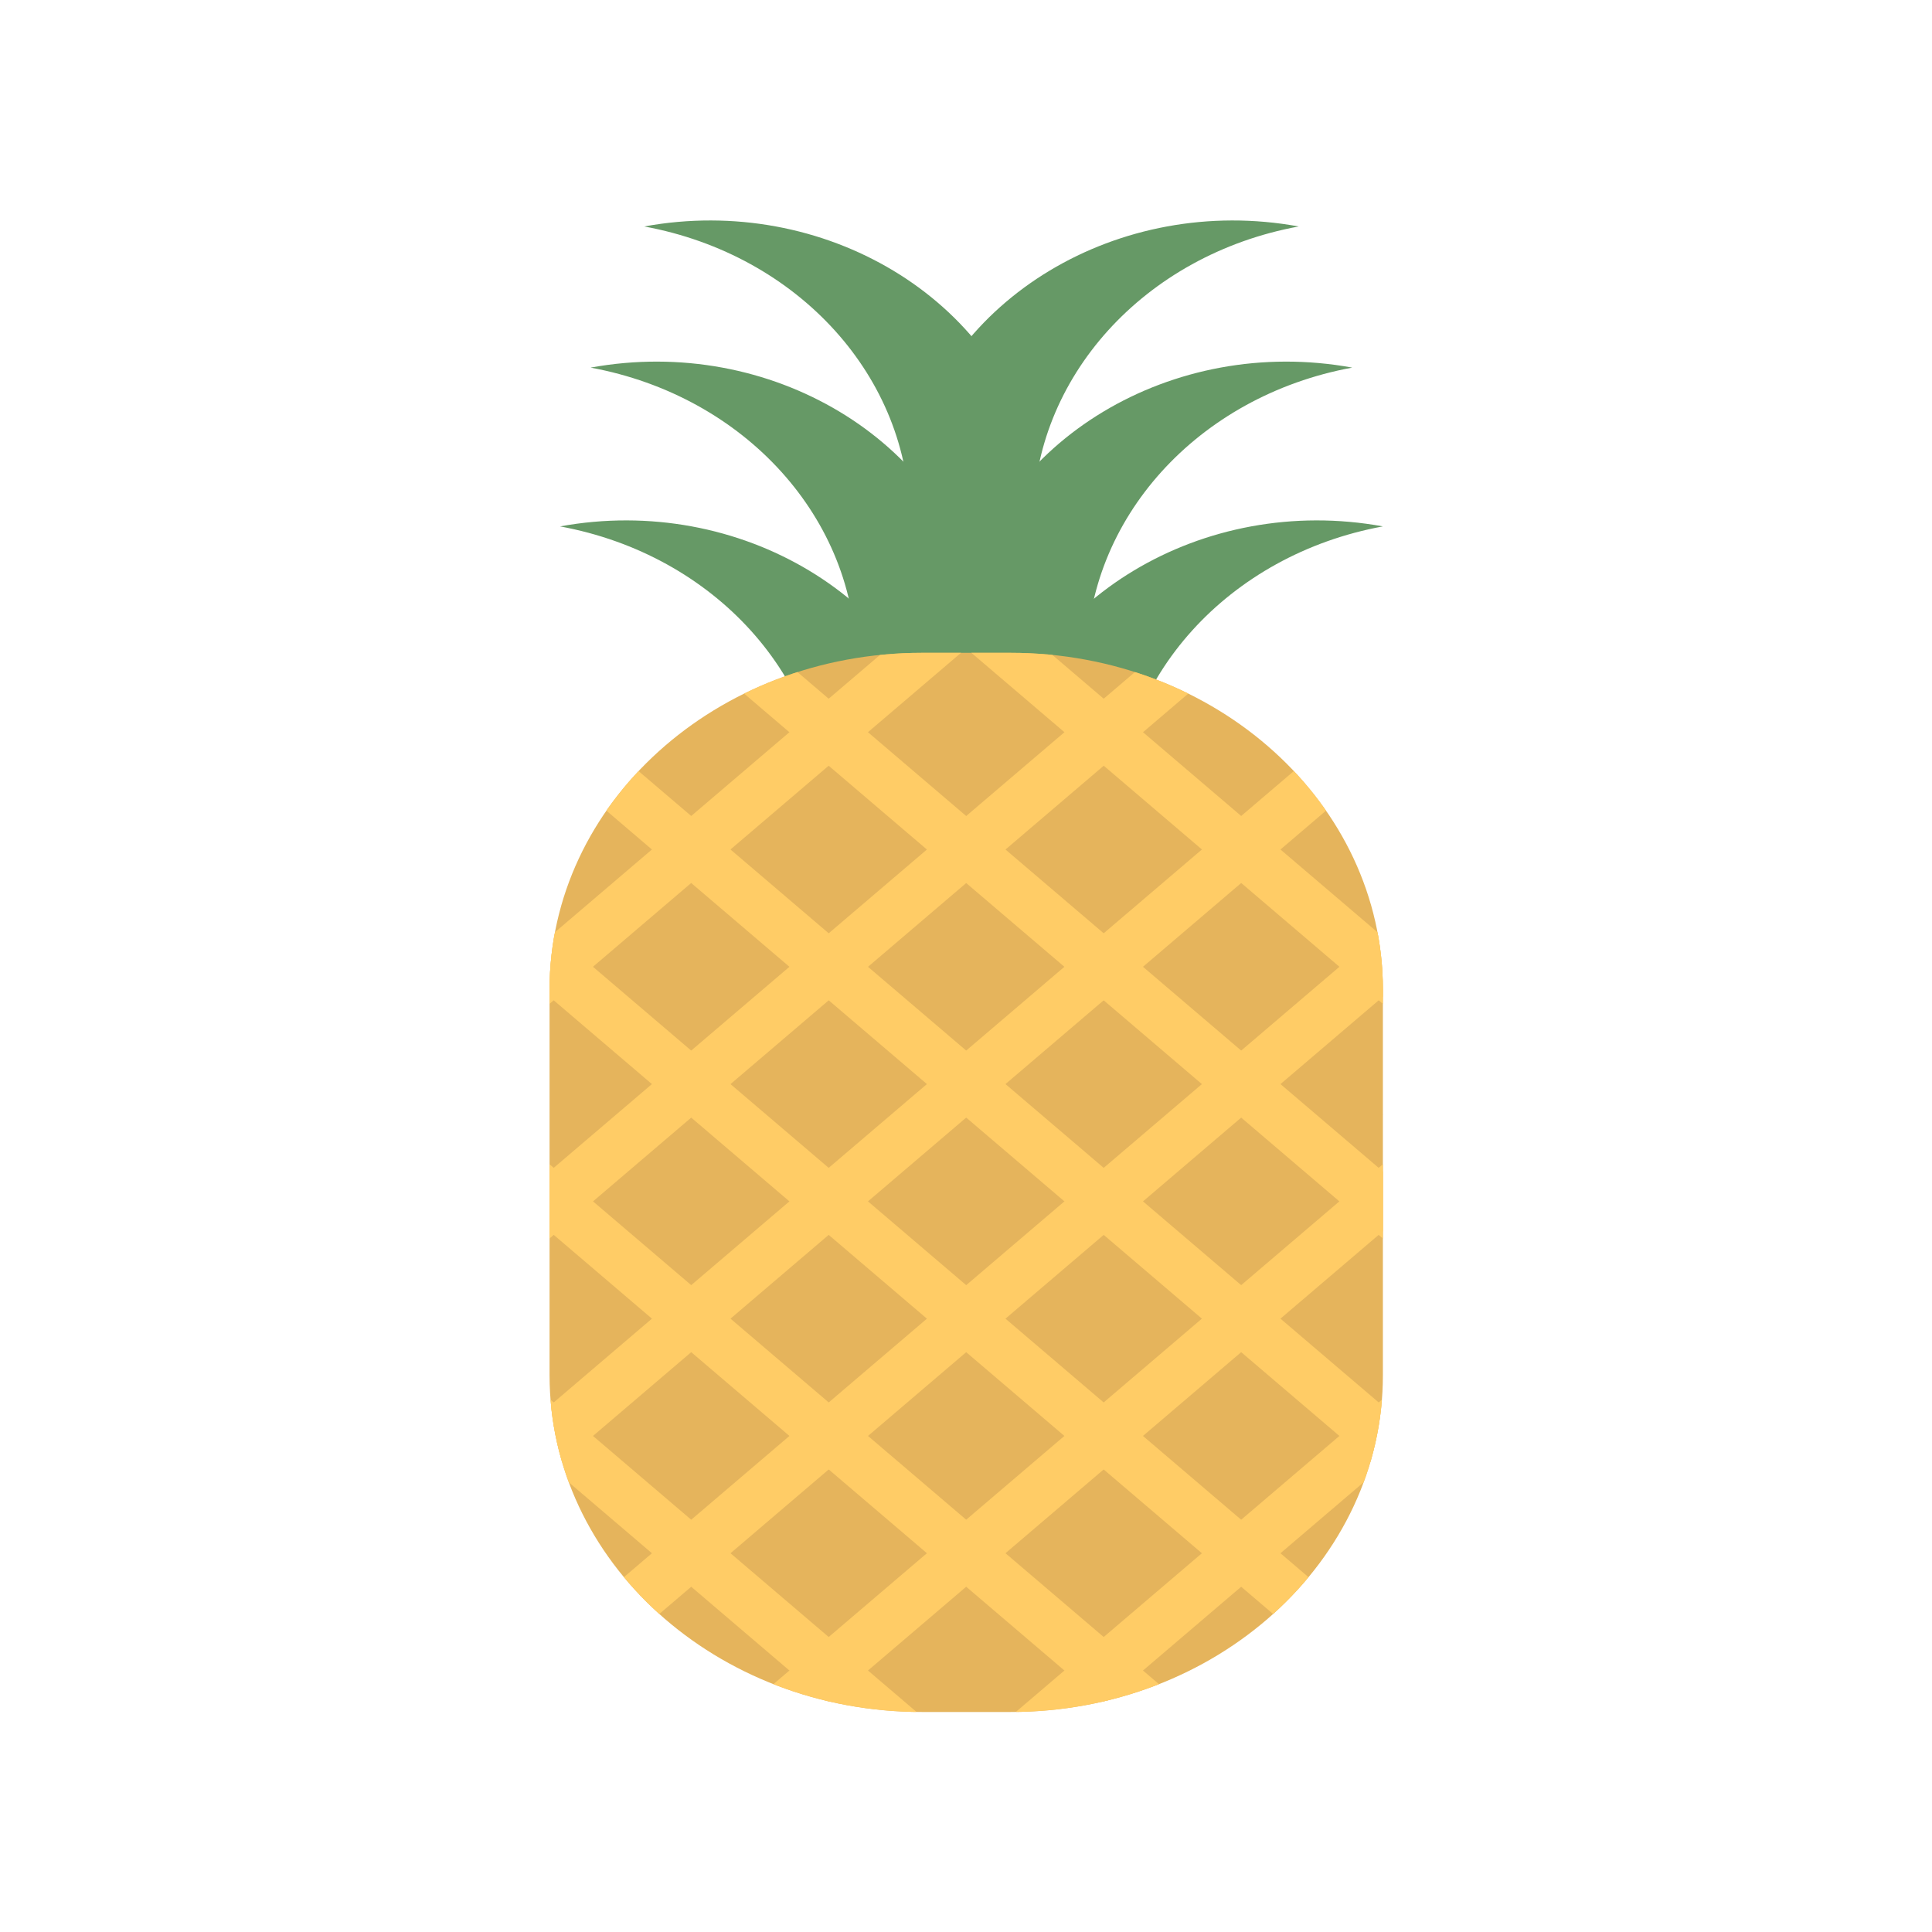
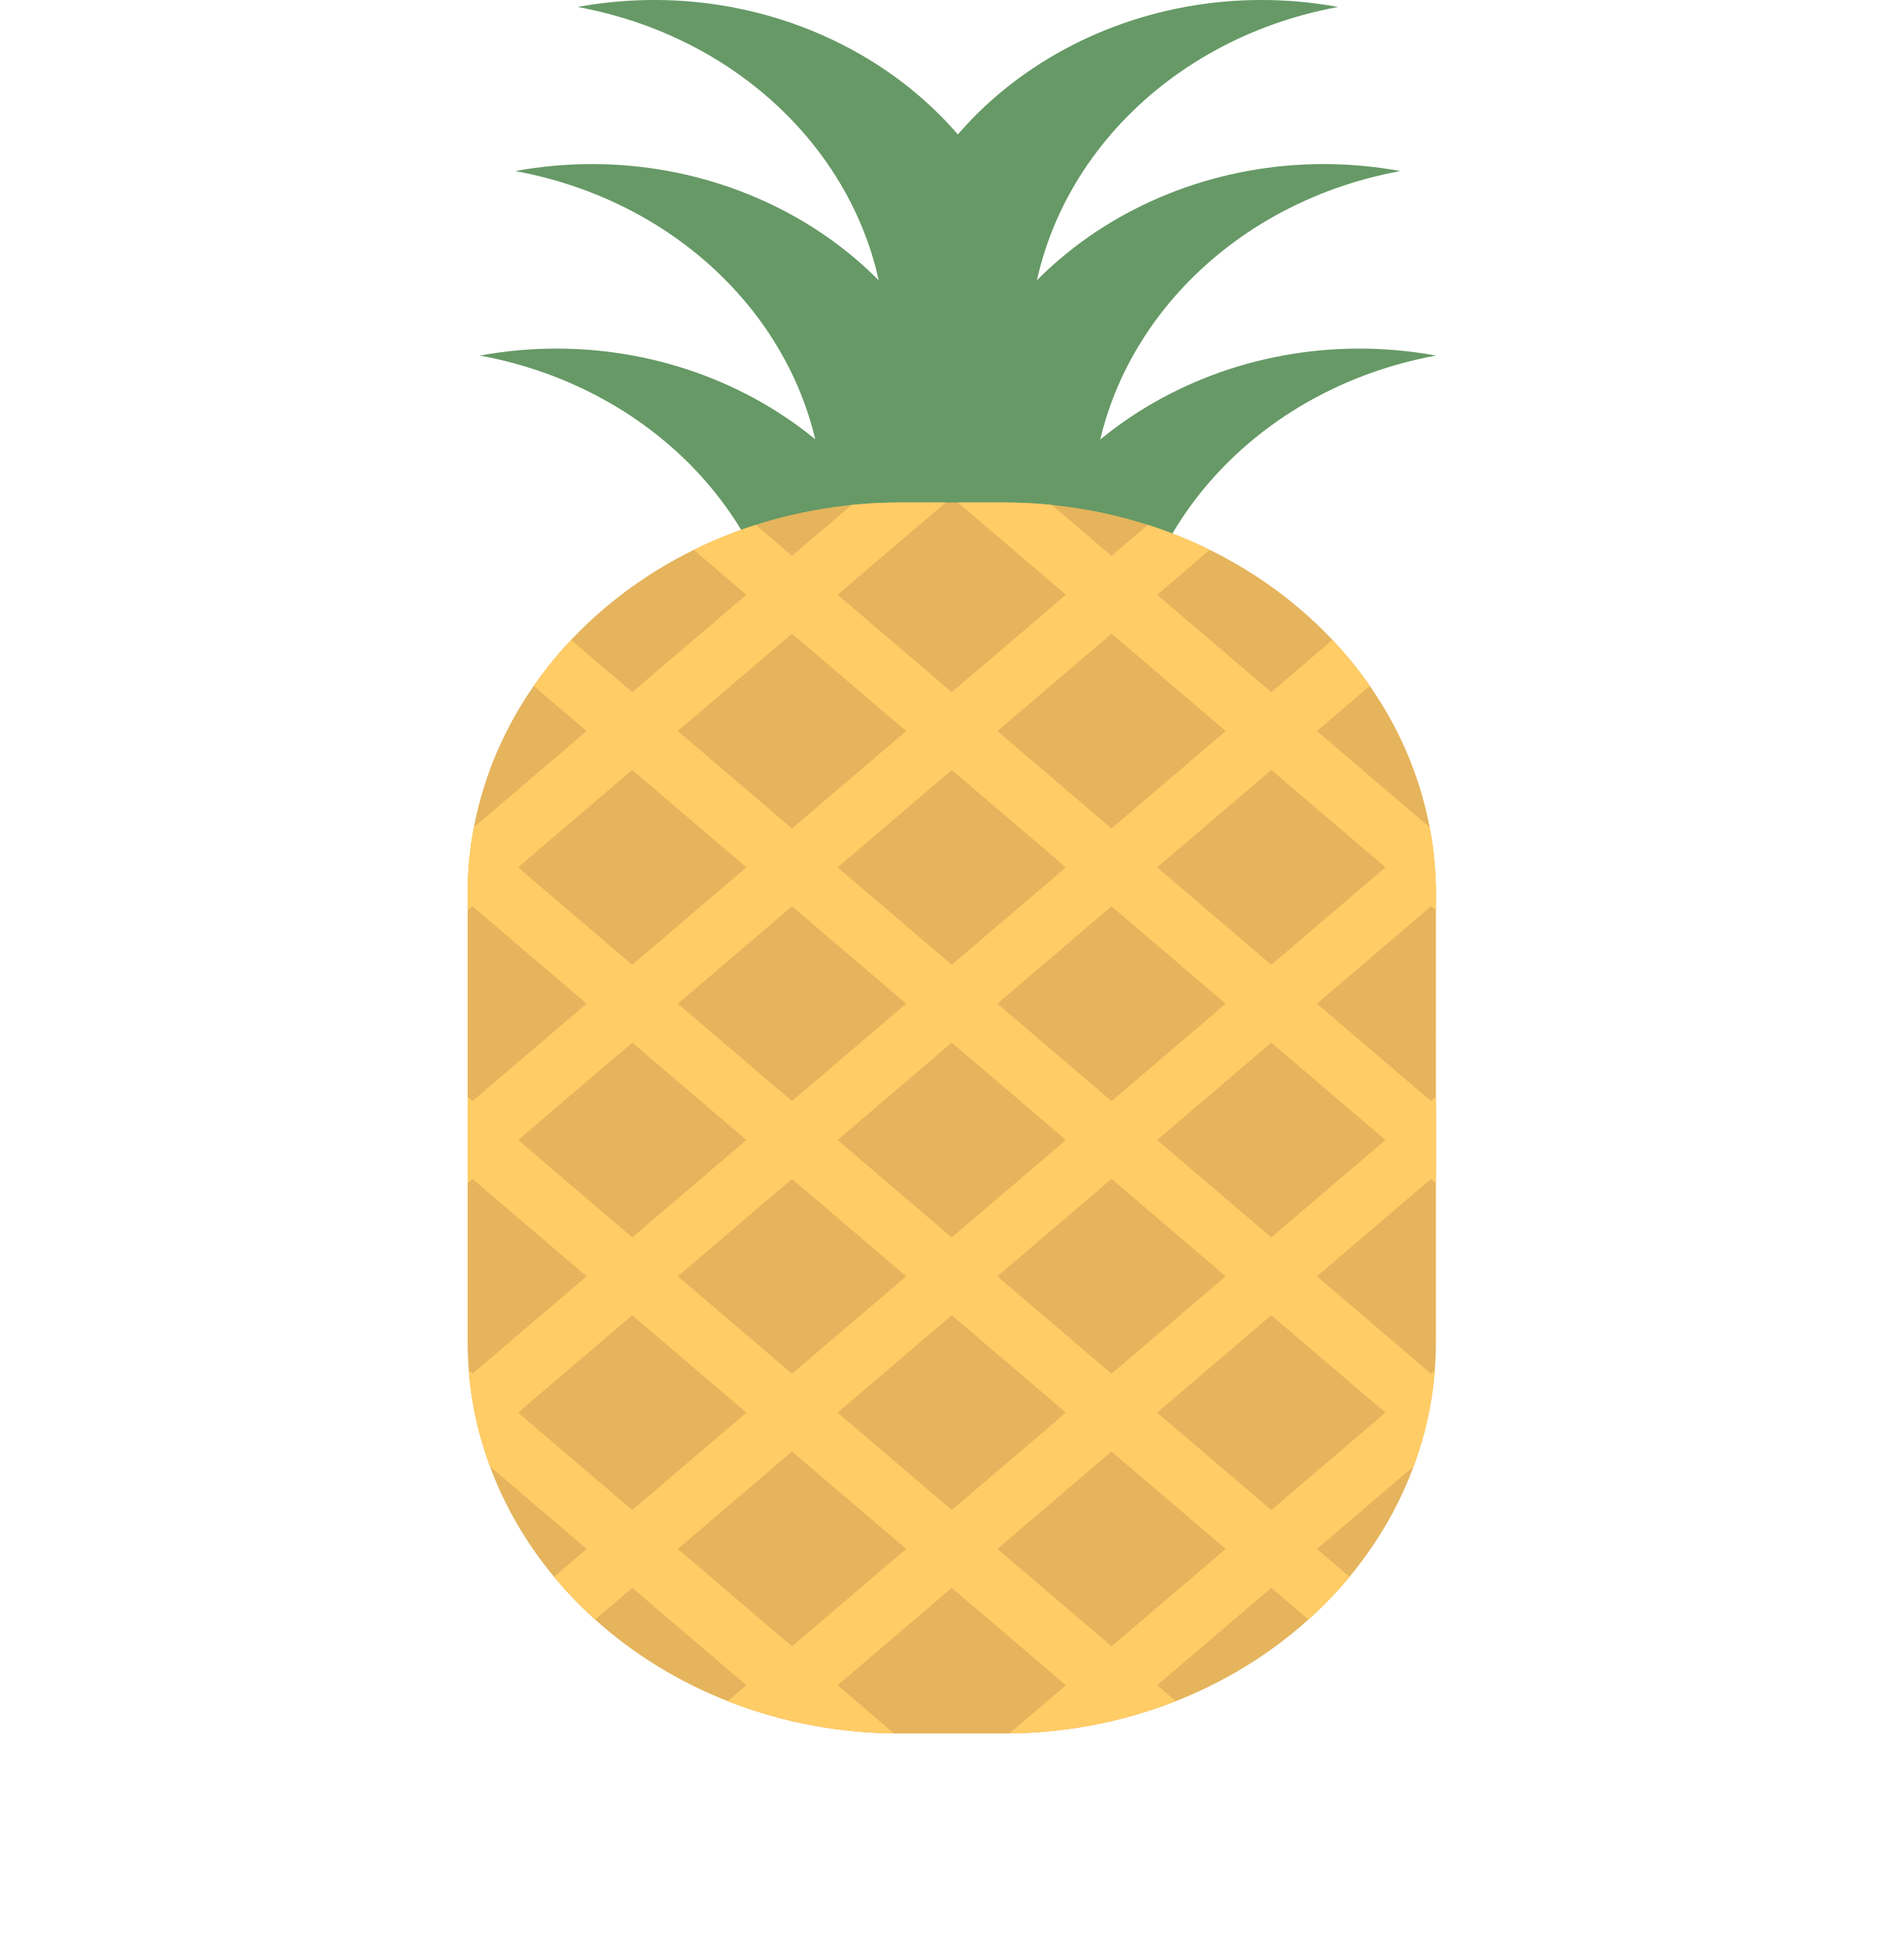
- <svg xmlns="http://www.w3.org/2000/svg" xmlns:xlink="http://www.w3.org/1999/xlink" version="1.1" id="Layer_1" x="0px" y="0px" viewBox="0 0 4320 4320" style="enable-background:new 0 0 4320 4320;" xml:space="preserve">
+ <svg xmlns="http://www.w3.org/2000/svg" xmlns:xlink="http://www.w3.org/1999/xlink" version="1.1" id="Layer_1" x="0px" y="0px" viewBox="0 0 3663 3755.6" style="enable-background:new 0 0 3663 3755.6;" xml:space="preserve">
+   <style type="text/css">
+ 	.st0{fill:#669966;}
+ 	.st1{fill:#E5B45C;}
+ 	.st2{clip-path:url(#SVGID_2_);}
+ 	.st3{fill:#FFCC66;}
+ </style>
  <g>
    <g id="ICON_6">
-       <path style="fill:#669966;" d="M2498.288,1834.486c0.017-319.046,248.342-593.948,593.878-657.44    c-401.234-73.357-792.219,161.496-873.289,524.559s178.475,716.852,579.709,790.209c96.881,17.713,196.699,17.713,293.58,0    C2746.675,2428.331,2498.364,2153.49,2498.288,1834.486z" />
-       <path style="fill:#669966;" d="M2429.735,1479.419c0.017-319.046,248.342-593.948,593.878-657.44    c-401.234-73.357-792.219,161.496-873.289,524.559c-81.07,363.063,178.475,716.852,579.709,790.209    c96.881,17.712,196.698,17.712,293.579,0C2678.122,2073.264,2429.811,1798.423,2429.735,1479.419z" />
-       <path style="fill:#669966;" d="M2310.075,1163.706c0.075-319.004,248.387-593.845,593.878-657.328    c-401.235-73.357-792.219,161.496-873.289,524.559c-81.07,363.063,178.475,716.852,579.709,790.209    c96.881,17.713,196.699,17.713,293.58,0C2558.417,1757.654,2310.092,1482.752,2310.075,1163.706z" />
-       <path style="fill:#669966;" d="M1846.177,1834.486c-0.017-319.046-248.341-593.948-593.878-657.44    c401.234-73.357,792.219,161.496,873.289,524.559c81.07,363.063-178.475,716.852-579.709,790.209    c-96.881,17.713-196.699,17.713-293.58,0C1597.79,2428.331,1846.102,2153.49,1846.177,1834.486z" />
-       <path style="fill:#669966;" d="M1914.361,1479.419c-0.005-319.011-248.267-593.902-593.755-657.44    c401.234-73.357,792.219,161.496,873.289,524.559s-178.475,716.852-579.71,790.209c-96.881,17.712-196.698,17.712-293.579,0    C1666.049,2073.218,1914.298,1798.389,1914.361,1479.419z" />
-       <path style="fill:#669966;" d="M2034.267,1163.706c-0.063-318.97-248.312-593.799-593.755-657.328    c401.234-73.357,792.219,161.496,873.289,524.559c81.07,363.063-178.475,716.852-579.709,790.209    c-96.881,17.713-196.699,17.713-293.58,0C1786,1757.608,2034.262,1482.717,2034.267,1163.706z" />
-       <path style="fill:#E5B45C;" d="M2061.172,1459.743h198.655c459.688,0,832.338,337.198,832.338,753.154v861.987    c0,415.956-372.65,753.154-832.338,753.154h-198.655c-459.688,0-832.339-337.198-832.339-753.154v-861.987    C1228.834,1796.941,1601.484,1459.743,2061.172,1459.743z" />
+       <path class="st0" d="M2169.4,1341.5c0-319,248.3-593.9,593.9-657.4C2362,610.7,1971,845.6,1890,1208.6s178.5,716.9,579.7,790.2    c96.9,17.7,196.7,17.7,293.6,0C2417.7,1935.4,2169.4,1660.5,2169.4,1341.5z" />
+       <path class="st0" d="M2100.8,986.5c0-319,248.3-593.9,593.9-657.4c-401.2-73.4-792.2,161.5-873.3,524.6s178.5,716.9,579.7,790.2    c96.9,17.7,196.7,17.7,293.6,0C2349.2,1580.3,2100.9,1305.5,2100.8,986.5z" />
+       <path class="st0" d="M1981.1,670.7c0.1-319,248.4-593.8,593.9-657.3c-401.2-73.4-792.2,161.5-873.3,524.6    c-81.1,363.1,178.5,716.9,579.7,790.2c96.9,17.7,196.7,17.7,293.6,0C2229.5,1264.7,1981.2,989.8,1981.1,670.7z" />
+       <path class="st0" d="M1517.3,1341.5c0-319-248.3-593.9-593.9-657.4c401.2-73.4,792.2,161.5,873.3,524.6s-178.5,716.9-579.7,790.2    c-96.9,17.7-196.7,17.7-293.6,0C1268.9,1935.4,1517.2,1660.5,1517.3,1341.5z" />
+       <path class="st0" d="M1585.4,986.5c0-319-248.3-593.9-593.8-657.4c401.2-73.4,792.2,161.5,873.3,524.6s-178.5,716.9-579.7,790.2    c-96.9,17.7-196.7,17.7-293.6,0C1337.1,1580.3,1585.4,1305.4,1585.4,986.5z" />
+       <path class="st0" d="M1705.3,670.7c-0.1-319-248.3-593.8-593.8-657.3c401.2-73.4,792.2,161.5,873.3,524.6    s-178.5,716.9-579.7,790.2c-96.9,17.7-196.7,17.7-293.6,0C1457.1,1264.6,1705.3,989.8,1705.3,670.7z" />
+       <path class="st1" d="M1732.2,966.8h198.7c459.7,0,832.3,337.2,832.3,753.2v862c0,416-372.6,753.2-832.3,753.2h-198.7    c-459.7,0-832.3-337.2-832.3-753.2v-862C899.9,1304,1272.6,966.8,1732.2,966.8z" />
      <g>
-         <defs>
-           <path id="SVGID_1_" d="M2061.172,1459.743h198.655c459.688,0,832.338,337.198,832.338,753.154v861.987      c0,415.956-372.65,753.154-832.338,753.154h-198.655c-459.688,0-832.339-337.198-832.339-753.154v-861.987      C1228.834,1796.941,1601.484,1459.743,2061.172,1459.743z" />
-         </defs>
-         <clipPath id="SVGID_2_">
-           <use xlink:href="#SVGID_1_" style="overflow:visible;" />
-         </clipPath>
-         <g style="clip-path:url(#SVGID_2_);">
-           <polygon style="fill:#FFCC66;" points="2366.834,4248.581 328.926,2510.157 416.766,2435.23 2454.675,4173.655     " />
-           <polygon style="fill:#FFCC66;" points="2674.338,3986.339 636.43,2247.915 724.271,2172.988 2762.179,3911.413     " />
-           <polygon style="fill:#FFCC66;" points="2981.72,3724.097 943.812,1985.672 1031.653,1910.746 3069.561,3649.17     " />
-           <polygon style="fill:#FFCC66;" points="3289.225,3461.854 1251.316,1723.43 1339.157,1648.504 3377.065,3386.928     " />
-           <polygon style="fill:#FFCC66;" points="3596.606,3199.613 1558.698,1461.188 1646.539,1386.262 3684.447,3124.575     " />
-           <polygon style="fill:#FFCC66;" points="3904.111,2937.259 1866.202,1198.835 1954.043,1124.02 3991.952,2862.333     " />
-           <polygon style="fill:#FFCC66;" points="416.766,2937.259 328.926,2862.333 2366.834,1124.02 2454.675,1198.835     " />
-           <polygon style="fill:#FFCC66;" points="724.271,3199.613 636.43,3124.575 2674.338,1386.262 2762.179,1461.188     " />
-           <polygon style="fill:#FFCC66;" points="1031.653,3461.854 943.812,3386.928 2981.72,1648.504 3069.561,1723.43     " />
-           <polygon style="fill:#FFCC66;" points="1339.157,3724.097 1251.316,3649.17 3289.225,1910.746 3377.065,1985.672     " />
-           <polygon style="fill:#FFCC66;" points="1646.539,3986.339 1558.698,3911.413 3596.606,2172.988 3684.447,2247.915     " />
-           <polygon style="fill:#FFCC66;" points="1954.043,4248.581 1866.202,4173.655 3904.111,2435.23 3991.952,2510.157     " />
+         <g>
+           <defs>
+             <path id="SVGID_1_" d="M1732.2,966.8h198.7c459.7,0,832.3,337.2,832.3,753.2v862c0,416-372.6,753.2-832.3,753.2h-198.7       c-459.7,0-832.3-337.2-832.3-753.2v-862C899.9,1304,1272.6,966.8,1732.2,966.8z" />
+           </defs>
+           <clipPath id="SVGID_2_">
+             <use xlink:href="#SVGID_1_" style="overflow:visible;" />
+           </clipPath>
+           <g class="st2">
+             <polygon class="st3" points="2037.9,3755.6 0,2017.2 87.8,1942.3 2125.7,3680.7      " />
+             <polygon class="st3" points="2345.4,3493.4 307.5,1755 395.3,1680 2433.3,3418.5      " />
+             <polygon class="st3" points="2652.8,3231.1 614.9,1492.7 702.7,1417.8 2740.6,3156.2      " />
+             <polygon class="st3" points="2960.3,2968.9 922.4,1230.5 1010.2,1155.5 3048.1,2894      " />
+             <polygon class="st3" points="3267.7,2706.7 1229.8,968.2 1317.6,893.3 3355.5,2631.6      " />
+             <polygon class="st3" points="3575.2,2444.3 1537.3,705.9 1625.1,631.1 3663,2369.4      " />
+             <polygon class="st3" points="87.8,2444.3 0,2369.4 2037.9,631.1 2125.7,705.9      " />
+             <polygon class="st3" points="395.3,2706.7 307.5,2631.6 2345.4,893.3 2433.3,968.2      " />
+             <polygon class="st3" points="702.7,2968.9 614.9,2894 2652.8,1155.5 2740.6,1230.5      " />
+             <polygon class="st3" points="1010.2,3231.1 922.4,3156.2 2960.3,1417.8 3048.1,1492.7      " />
+             <polygon class="st3" points="1317.6,3493.4 1229.8,3418.5 3267.7,1680 3355.5,1755      " />
+             <polygon class="st3" points="1625.1,3755.6 1537.3,3680.7 3575.2,1942.3 3663,2017.2      " />
+           </g>
        </g>
      </g>
    </g>
  </g>
</svg>
